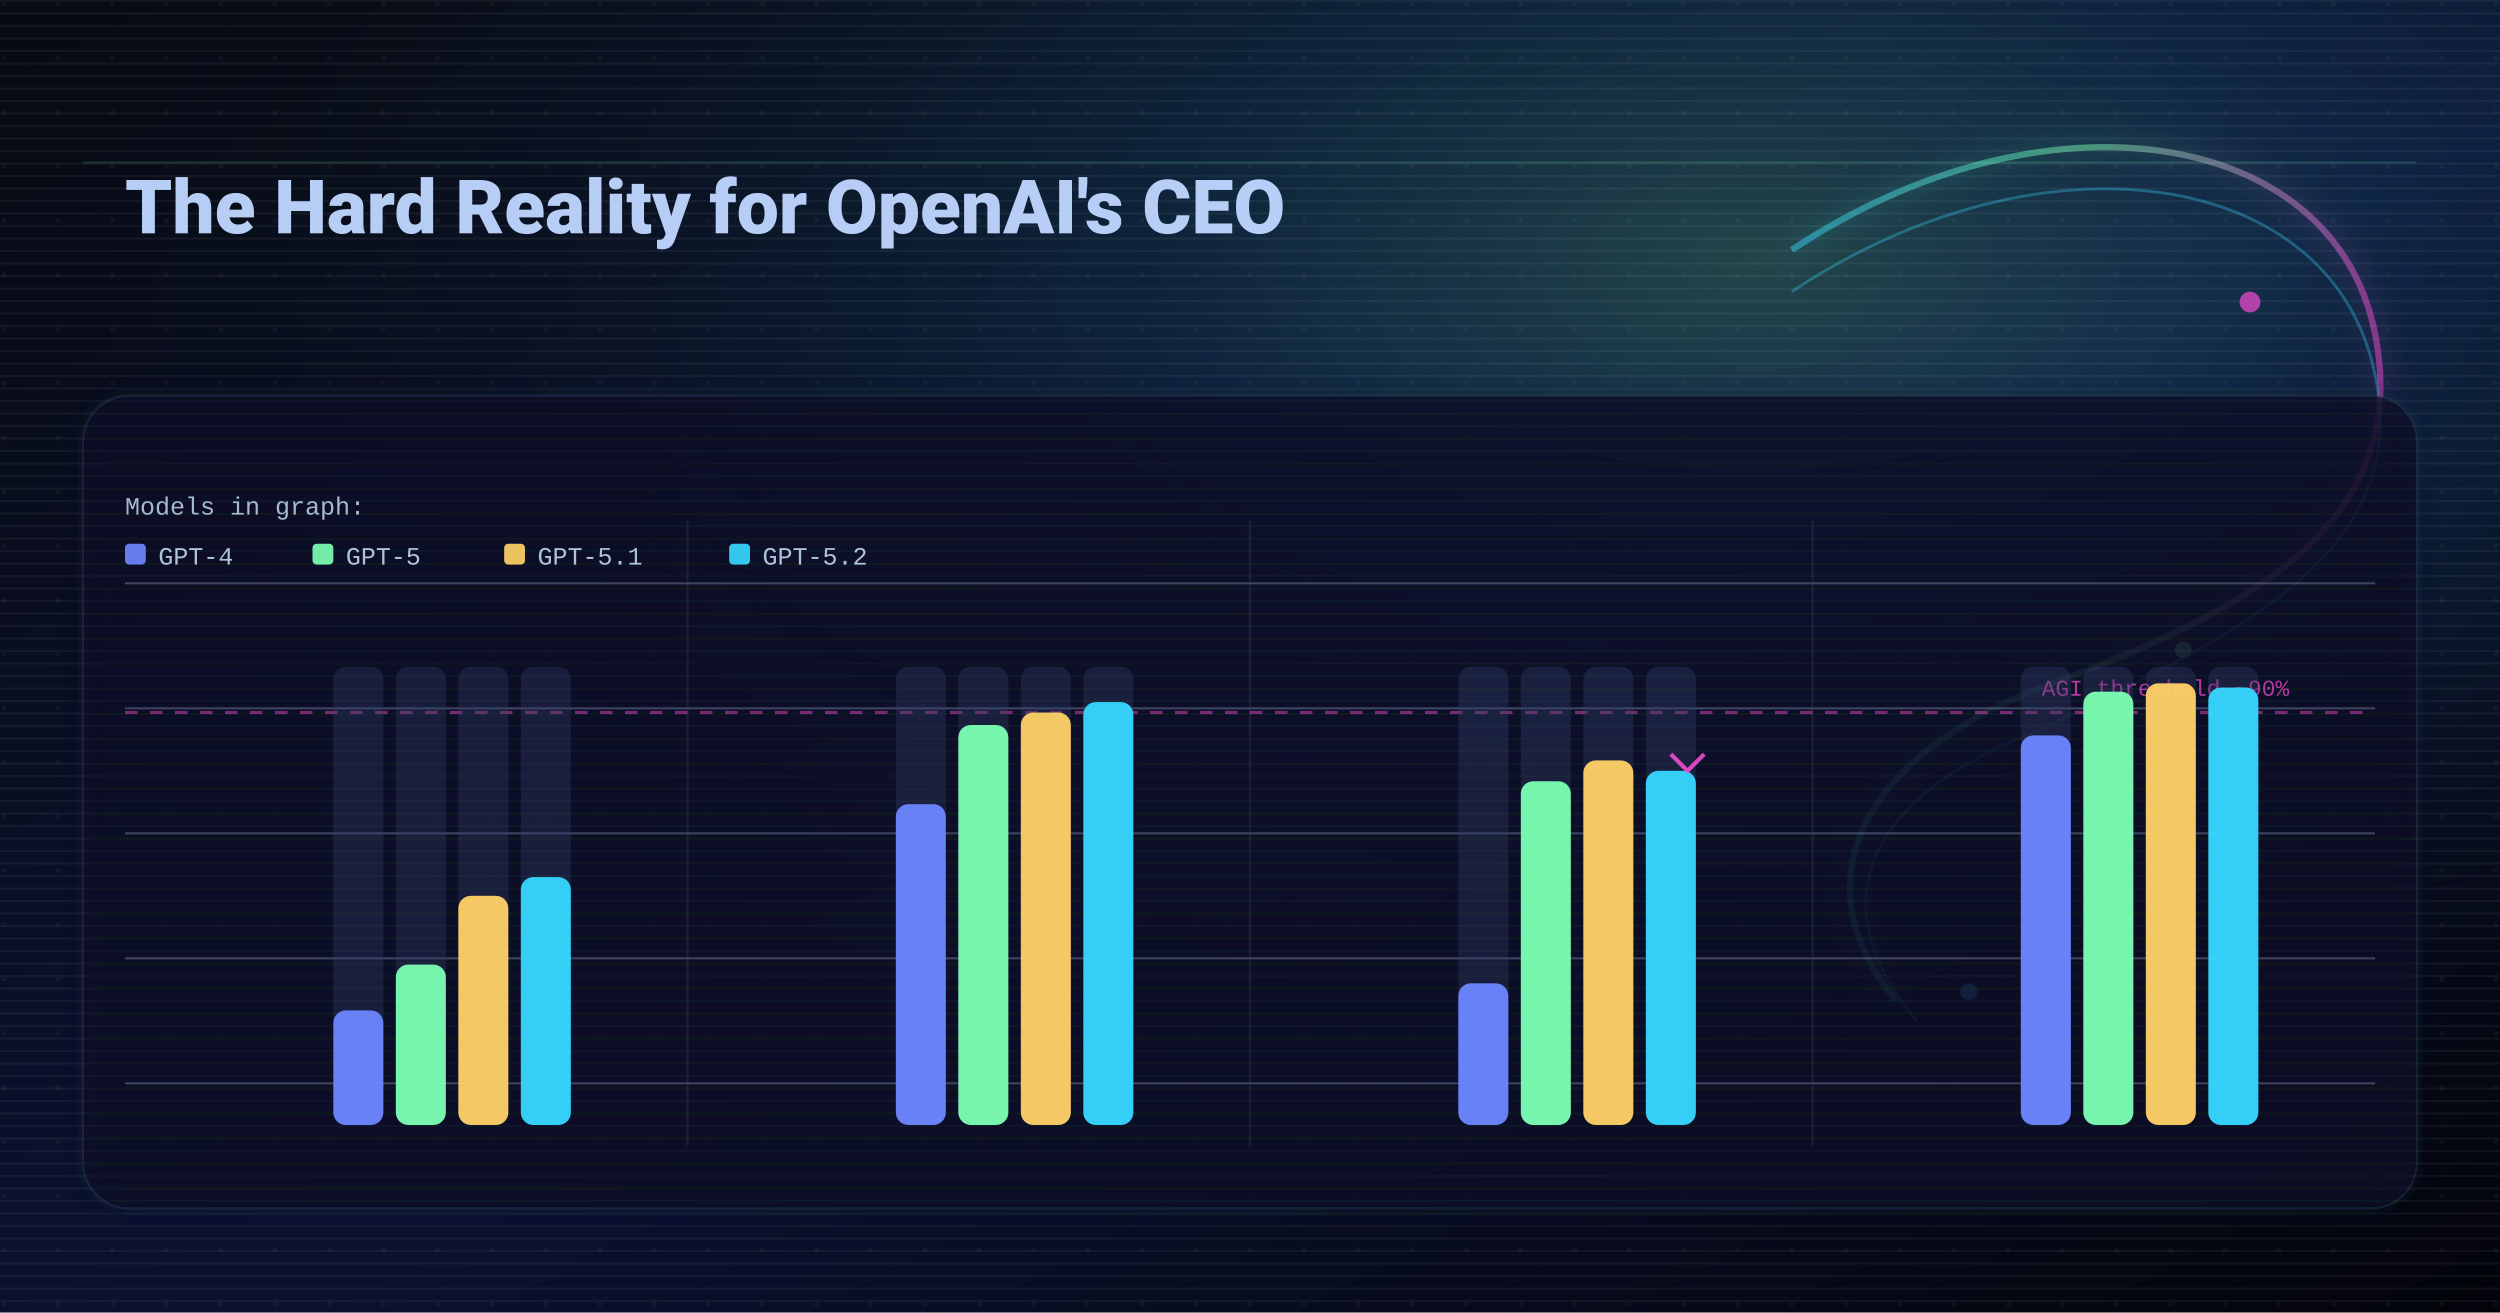
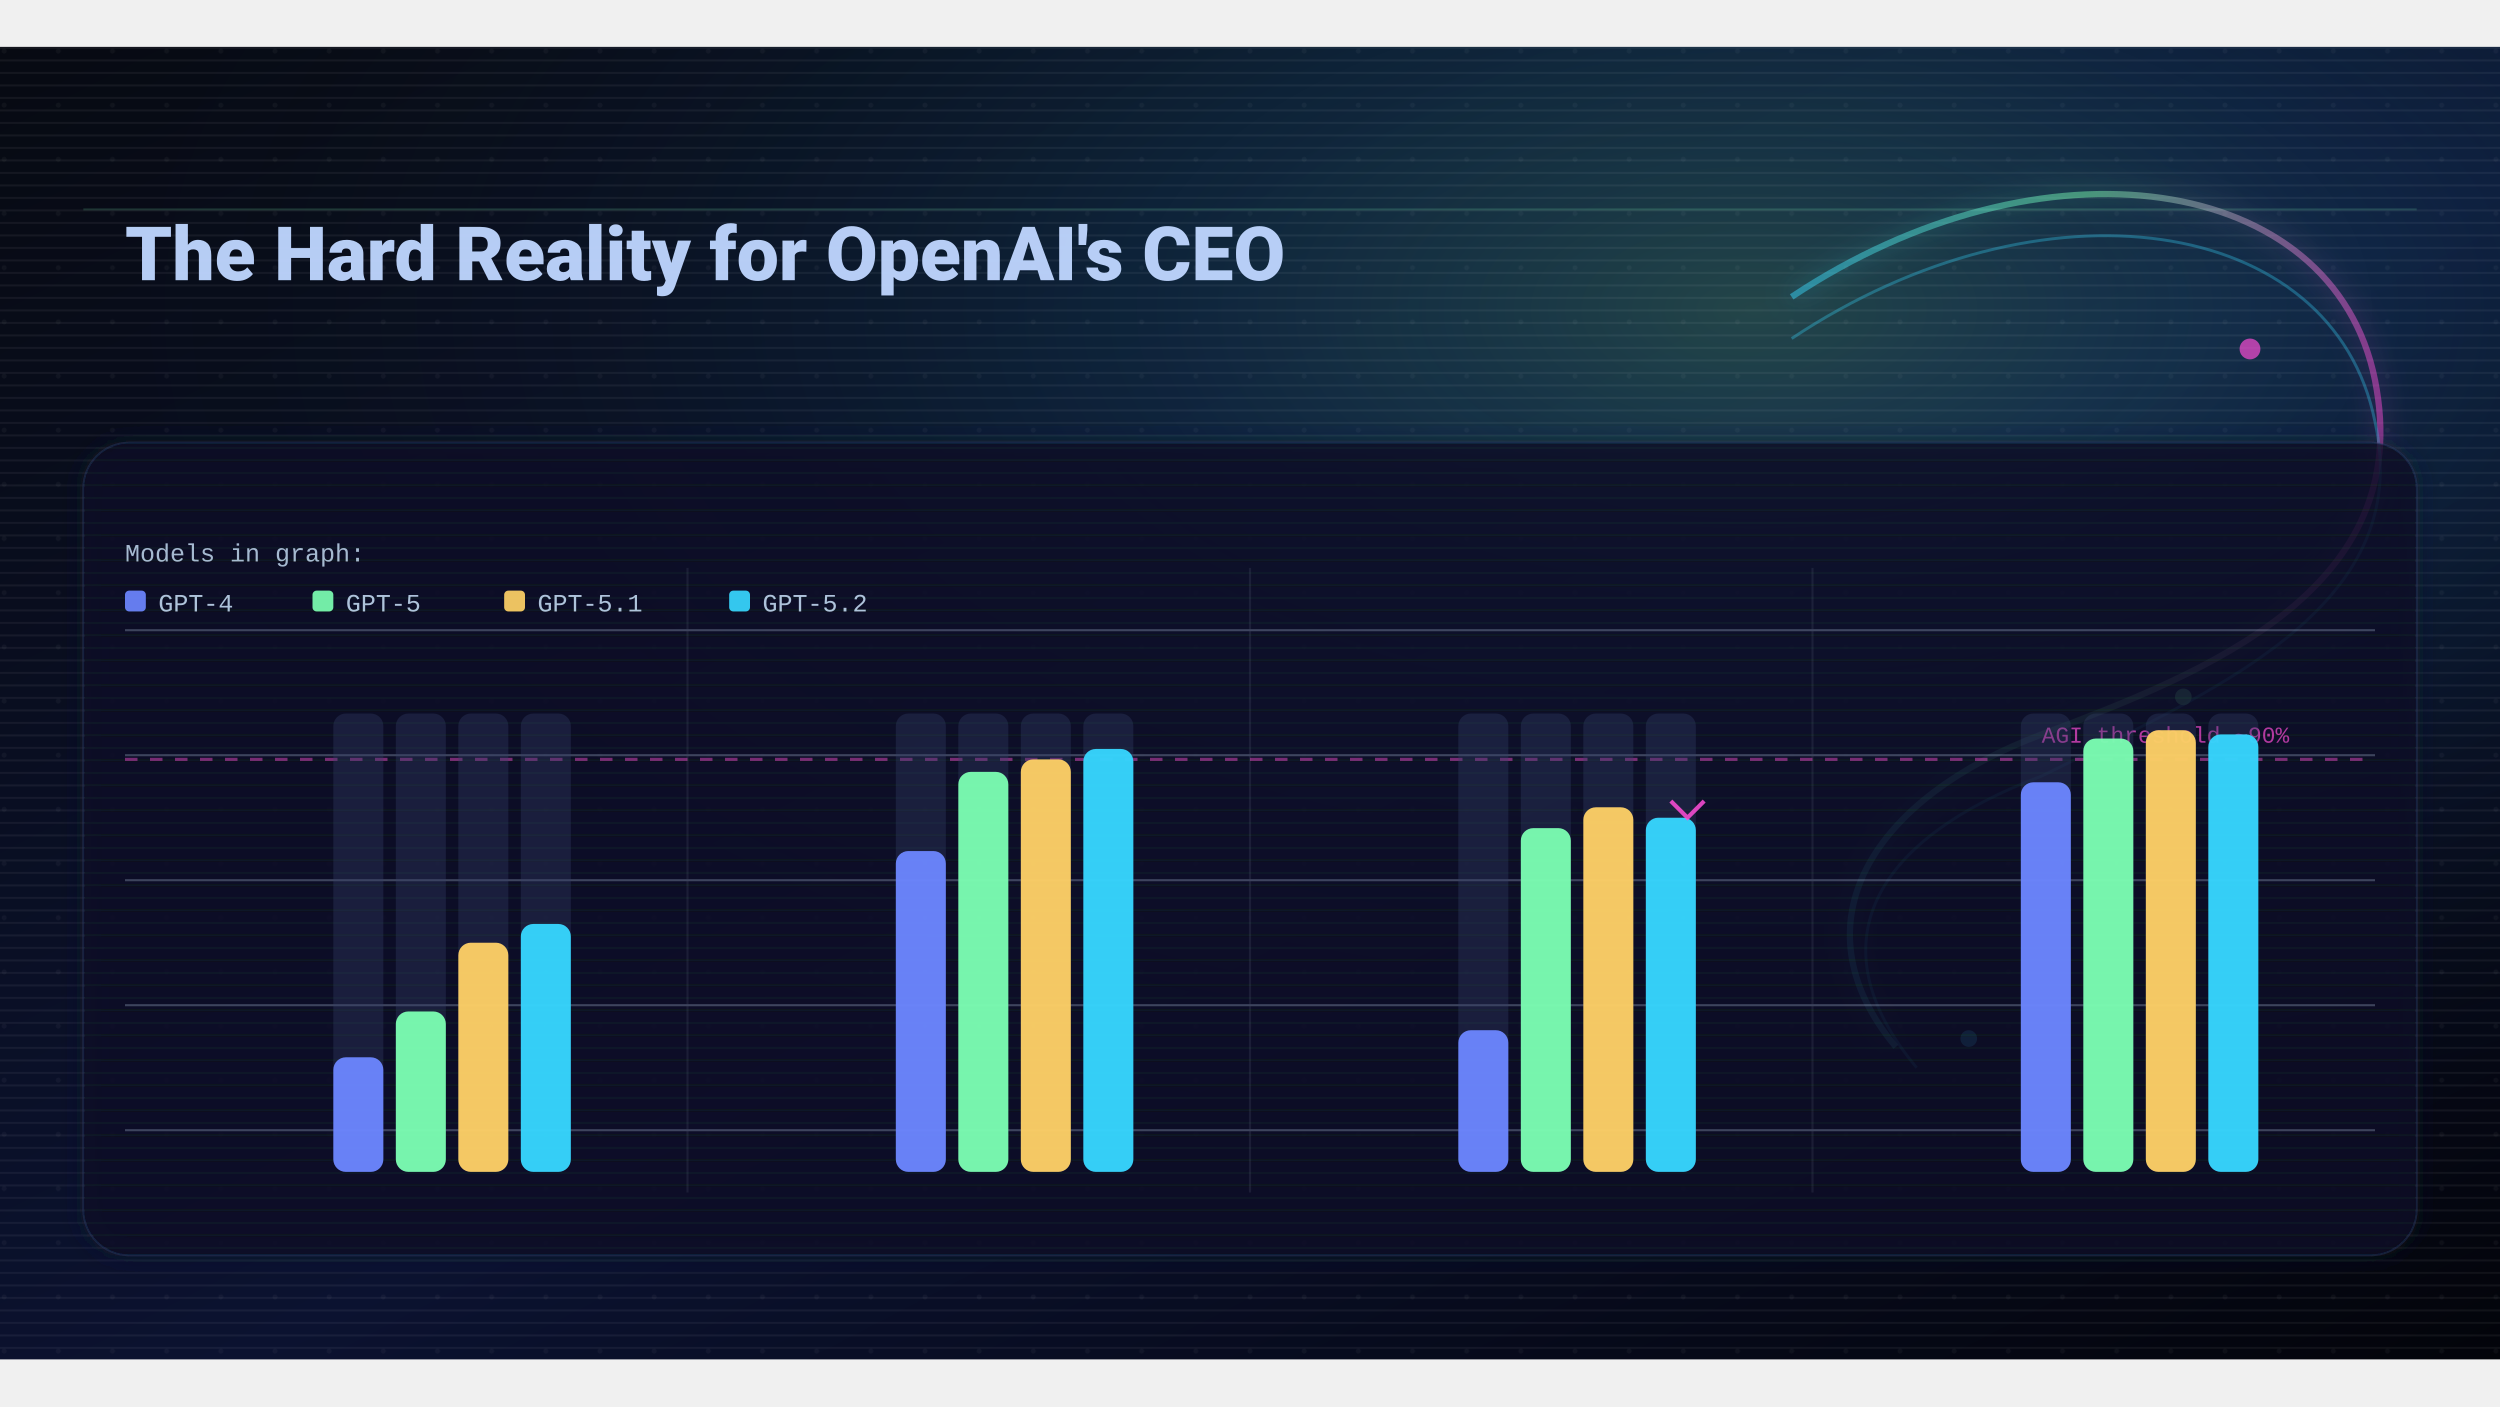
- <svg xmlns="http://www.w3.org/2000/svg" width="1200" height="630" viewBox="0 0 1200 630" role="img" aria-label="GPT Benchmark Analysis 2025 cover">
+ <svg xmlns="http://www.w3.org/2000/svg" width="1200" height="675" viewBox="0 0 1200 630" role="img" aria-label="GPT Benchmark Analysis 2025 cover">
  <defs>
    <linearGradient id="bg" x1="0" y1="0" x2="1" y2="1">
      <stop offset="0" stop-color="#070A12" />
      <stop offset="0.55" stop-color="#0B1230" />
      <stop offset="1" stop-color="#03040A" />
    </linearGradient>
    <radialGradient id="glow" cx="70%" cy="20%" r="70%">
      <stop offset="0" stop-color="#7CFFB2" stop-opacity="0.22" />
      <stop offset="0.35" stop-color="#37D7FF" stop-opacity="0.10" />
      <stop offset="1" stop-color="#000" stop-opacity="0" />
    </radialGradient>
    <linearGradient id="neon" x1="0" y1="0" x2="1" y2="0">
      <stop offset="0" stop-color="#37D7FF" />
      <stop offset="0.5" stop-color="#7CFFB2" />
      <stop offset="1" stop-color="#FF4DD8" />
    </linearGradient>
    <filter id="softGlow" x="-40%" y="-40%" width="180%" height="180%">
      <feGaussianBlur stdDeviation="6" result="b" />
      <feColorMatrix in="b" type="matrix" values="           1 0 0 0 0           0 1 0 0 0           0 0 1 0 0           0 0 0 0.6 0" result="c" />
      <feMerge>
        <feMergeNode in="c" />
        <feMergeNode in="SourceGraphic" />
      </feMerge>
    </filter>
    <pattern id="scanlines" width="6" height="6" patternUnits="userSpaceOnUse">
      <rect width="6" height="6" fill="transparent" />
      <rect y="0" width="6" height="1" fill="#FFFFFF" opacity="0.06" />
    </pattern>
    <pattern id="dotgrid" width="26" height="26" patternUnits="userSpaceOnUse">
      <circle cx="2" cy="2" r="1.2" fill="#FFFFFF" opacity="0.07" />
    </pattern>
    <clipPath id="chartClip">
      <rect x="60" y="250" width="1080" height="300" rx="18" />
    </clipPath>
    <style>
      .title { font-family: ui-sans-serif, system-ui, -apple-system, Segoe UI, Roboto, Helvetica, Arial, "Apple Color Emoji","Segoe UI Emoji"; font-weight: 800; }
      .mono  { font-family: ui-monospace, SFMono-Regular, Menlo, Monaco, Consolas, "Liberation Mono","Courier New", monospace; }

      @keyframes floatY { 0%,100% { transform: translateY(0px);} 50% { transform: translateY(-10px);} }
      @keyframes pulse  { 0%,100% { opacity: .35;} 50% { opacity: .75;} }
      @keyframes sweep  { 0% { transform: translateX(-300px);} 100% { transform: translateX(1700px);} }
      @keyframes barUp  { 0% { transform: scaleY(0.2);} 40% { transform: scaleY(1);} 100% { transform: scaleY(0.86);} }
      @keyframes dash   { to { stroke-dashoffset: -1200; } }

      .glow { filter: url(#softGlow); }
      .scan { animation: sweep 3.6s linear infinite; opacity: .22; }
      .float { animation: floatY 5.5s ease-in-out infinite; }
      .pulse { animation: pulse 2.6s ease-in-out infinite; }
      .dash { stroke-dasharray: 10 10; animation: dash 14s linear infinite; }
      .barAnim { transform-origin: 0 100%; animation: barUp 3.2s ease-in-out infinite; }
      .barAnim2 { transform-origin: 0 100%; animation: barUp 4.0s ease-in-out infinite; }
      .barAnim3 { transform-origin: 0 100%; animation: barUp 4.8s ease-in-out infinite; }
      .barAnim4 { transform-origin: 0 100%; animation: barUp 3.6s ease-in-out infinite; }
    </style>
  </defs>
  <rect width="1200" height="630" fill="url(#bg)" />
  <rect width="1200" height="630" fill="url(#glow)" />
  <rect width="1200" height="630" fill="url(#dotgrid)" opacity="0.55" />
  <rect width="1200" height="630" fill="url(#scanlines)" opacity="0.8" />
  <path d="M40 70 H1160" stroke="url(#neon)" stroke-width="2.5" opacity="0.75" class="dash" />
  <path d="M40 78 H1160" stroke="#7CFFB2" stroke-width="1" opacity="0.15" />
  <g transform="translate(60 112)">
    <text class="title" x="0" y="0" font-size="36" fill="#BFD6FF" opacity="0.95">The Hard Reality for OpenAI's CEO</text>
  </g>
  <g opacity="0.9" class="float">
    <path d="M860 120 C980 40, 1120 60, 1140 160              C1160 260, 1060 300, 980 330              C900 360, 860 420, 910 480" fill="none" stroke="url(#neon)" stroke-width="3" opacity="0.55" class="glow" />
    <path d="M860 140 C980 60, 1120 80, 1140 180              C1160 270, 1060 310, 980 350              C900 380, 870 430, 920 490" fill="none" stroke="#37D7FF" stroke-width="1.4" opacity="0.35" />
    <circle cx="1080" cy="145" r="5" fill="#FF4DD8" opacity="0.75" class="pulse" />
    <circle cx="1048" cy="312" r="4" fill="#7CFFB2" opacity="0.75" class="pulse" />
    <circle cx="945" cy="476" r="4" fill="#37D7FF" opacity="0.75" class="pulse" />
  </g>
  <g class="glow">
    <rect x="40" y="190" width="1120" height="390" rx="22" fill="#0A0F20" opacity="0.75" stroke="#2B3A66" stroke-opacity="0.55" />
    <rect x="40" y="190" width="1120" height="390" rx="22" fill="url(#scanlines)" opacity="0.35" />
  </g>
  <g clip-path="url(#chartClip)">
    <g opacity="0.25">
      <path d="M60 520 H1140" stroke="#CFE7FF" stroke-width="1" />
      <path d="M60 460 H1140" stroke="#CFE7FF" stroke-width="1" />
      <path d="M60 400 H1140" stroke="#CFE7FF" stroke-width="1" />
      <path d="M60 340 H1140" stroke="#CFE7FF" stroke-width="1" />
      <path d="M60 280 H1140" stroke="#CFE7FF" stroke-width="1" />
      <path d="M330 250 V550" stroke="#CFE7FF" stroke-width="1" opacity="0.3" />
      <path d="M600 250 V550" stroke="#CFE7FF" stroke-width="1" opacity="0.3" />
      <path d="M870 250 V550" stroke="#CFE7FF" stroke-width="1" opacity="0.3" />
    </g>
    <g opacity="0.8">
      <path d="M60 342 H1140" stroke="#FF4DD8" stroke-width="1.5" stroke-dasharray="6 6" opacity="0.55" />
      <text x="980" y="334" font-size="11" fill="#FF4DD8" opacity="0.85" class="mono">AGI threshold ~90%</text>
    </g>
    <rect x="-300" y="250" width="280" height="300" fill="url(#neon)" opacity="0.06" class="scan" />
    <rect x="-300" y="250" width="90" height="300" fill="#FFFFFF" opacity="0.05" class="scan" />
    <g transform="translate(160 540)">
      <rect x="0" y="-220" width="24" height="220" rx="6" fill="#334066" opacity="0.35" />
      <rect x="0" y="-55" width="24" height="55" rx="6" fill="#6C86FF" opacity="0.95" class="barAnim" />
      <rect x="30" y="-220" width="24" height="220" rx="6" fill="#334066" opacity="0.35" />
      <rect x="30" y="-77" width="24" height="77" rx="6" fill="#7CFFB2" opacity="0.95" class="barAnim2" />
      <rect x="60" y="-220" width="24" height="220" rx="6" fill="#334066" opacity="0.35" />
      <rect x="60" y="-110" width="24" height="110" rx="6" fill="#FFD166" opacity="0.95" class="barAnim4" />
      <rect x="90" y="-220" width="24" height="220" rx="6" fill="#334066" opacity="0.35" />
      <rect x="90" y="-119" width="24" height="119" rx="6" fill="#37D7FF" opacity="0.95" class="barAnim3" />
      <text x="-10" y="26" font-size="12" fill="#CFE7FF" opacity="0.9" class="mono">ARC-AGI-2</text>
    </g>
    <g transform="translate(430 540)">
      <rect x="0" y="-220" width="24" height="220" rx="6" fill="#334066" opacity="0.35" />
      <rect x="0" y="-154" width="24" height="154" rx="6" fill="#6C86FF" opacity="0.95" class="barAnim2" />
      <rect x="30" y="-220" width="24" height="220" rx="6" fill="#334066" opacity="0.35" />
      <rect x="30" y="-192" width="24" height="192" rx="6" fill="#7CFFB2" opacity="0.95" class="barAnim" />
      <rect x="60" y="-220" width="24" height="220" rx="6" fill="#334066" opacity="0.35" />
      <rect x="60" y="-198" width="24" height="198" rx="6" fill="#FFD166" opacity="0.95" class="barAnim4" />
      <rect x="90" y="-220" width="24" height="220" rx="6" fill="#334066" opacity="0.35" />
      <rect x="90" y="-203" width="24" height="203" rx="6" fill="#37D7FF" opacity="0.95" class="barAnim3" />
      <text x="8" y="26" font-size="12" fill="#CFE7FF" opacity="0.9" class="mono">GPQA</text>
    </g>
    <g transform="translate(700 540)">
      <rect x="0" y="-220" width="24" height="220" rx="6" fill="#334066" opacity="0.35" />
      <rect x="0" y="-68" width="24" height="68" rx="6" fill="#6C86FF" opacity="0.95" class="barAnim3" />
      <rect x="30" y="-220" width="24" height="220" rx="6" fill="#334066" opacity="0.35" />
      <rect x="30" y="-165" width="24" height="165" rx="6" fill="#7CFFB2" opacity="0.95" class="barAnim" />
      <rect x="60" y="-220" width="24" height="220" rx="6" fill="#334066" opacity="0.35" />
      <rect x="60" y="-175" width="24" height="175" rx="6" fill="#FFD166" opacity="0.95" class="barAnim4" />
      <rect x="90" y="-220" width="24" height="220" rx="6" fill="#334066" opacity="0.35" />
      <rect x="90" y="-170" width="24" height="170" rx="6" fill="#37D7FF" opacity="0.95" class="barAnim2" />
      <path d="M102 -178 l8 8 l8 -8" fill="none" stroke="#FF4DD8" stroke-width="2" opacity="0.85" />
      <text x="-8" y="26" font-size="12" fill="#CFE7FF" opacity="0.9" class="mono">SWE-bench</text>
    </g>
    <g transform="translate(970 540)">
      <rect x="0" y="-220" width="24" height="220" rx="6" fill="#334066" opacity="0.35" />
      <rect x="0" y="-187" width="24" height="187" rx="6" fill="#6C86FF" opacity="0.95" class="barAnim" />
      <rect x="30" y="-220" width="24" height="220" rx="6" fill="#334066" opacity="0.35" />
      <rect x="30" y="-208" width="24" height="208" rx="6" fill="#7CFFB2" opacity="0.95" class="barAnim2" />
      <rect x="60" y="-220" width="24" height="220" rx="6" fill="#334066" opacity="0.35" />
      <rect x="60" y="-212" width="24" height="212" rx="6" fill="#FFD166" opacity="0.95" class="barAnim4" />
      <rect x="90" y="-220" width="24" height="220" rx="6" fill="#334066" opacity="0.35" />
      <rect x="90" y="-210" width="24" height="210" rx="6" fill="#37D7FF" opacity="0.95" class="barAnim3" />
      <text x="10" y="26" font-size="12" fill="#CFE7FF" opacity="0.9" class="mono">AIME</text>
    </g>
  </g>
  <g transform="translate(60 247)" class="mono" opacity="0.92">
    <text x="0" y="0" font-size="12" fill="#CFE7FF" opacity="0.85">Models in graph:</text>
    <g transform="translate(0 14)">
      <rect width="10" height="10" rx="2" fill="#6C86FF" />
      <text x="16" y="10" font-size="12" fill="#CFE7FF" opacity="0.9">GPT-4</text>
      <rect x="90" width="10" height="10" rx="2" fill="#7CFFB2" />
      <text x="106" y="10" font-size="12" fill="#CFE7FF" opacity="0.9">GPT-5</text>
      <rect x="182" width="10" height="10" rx="2" fill="#FFD166" />
      <text x="198" y="10" font-size="12" fill="#CFE7FF" opacity="0.9">GPT-5.1</text>
      <rect x="290" width="10" height="10" rx="2" fill="#37D7FF" />
      <text x="306" y="10" font-size="12" fill="#CFE7FF" opacity="0.9">GPT-5.2</text>
    </g>
  </g>
</svg>
